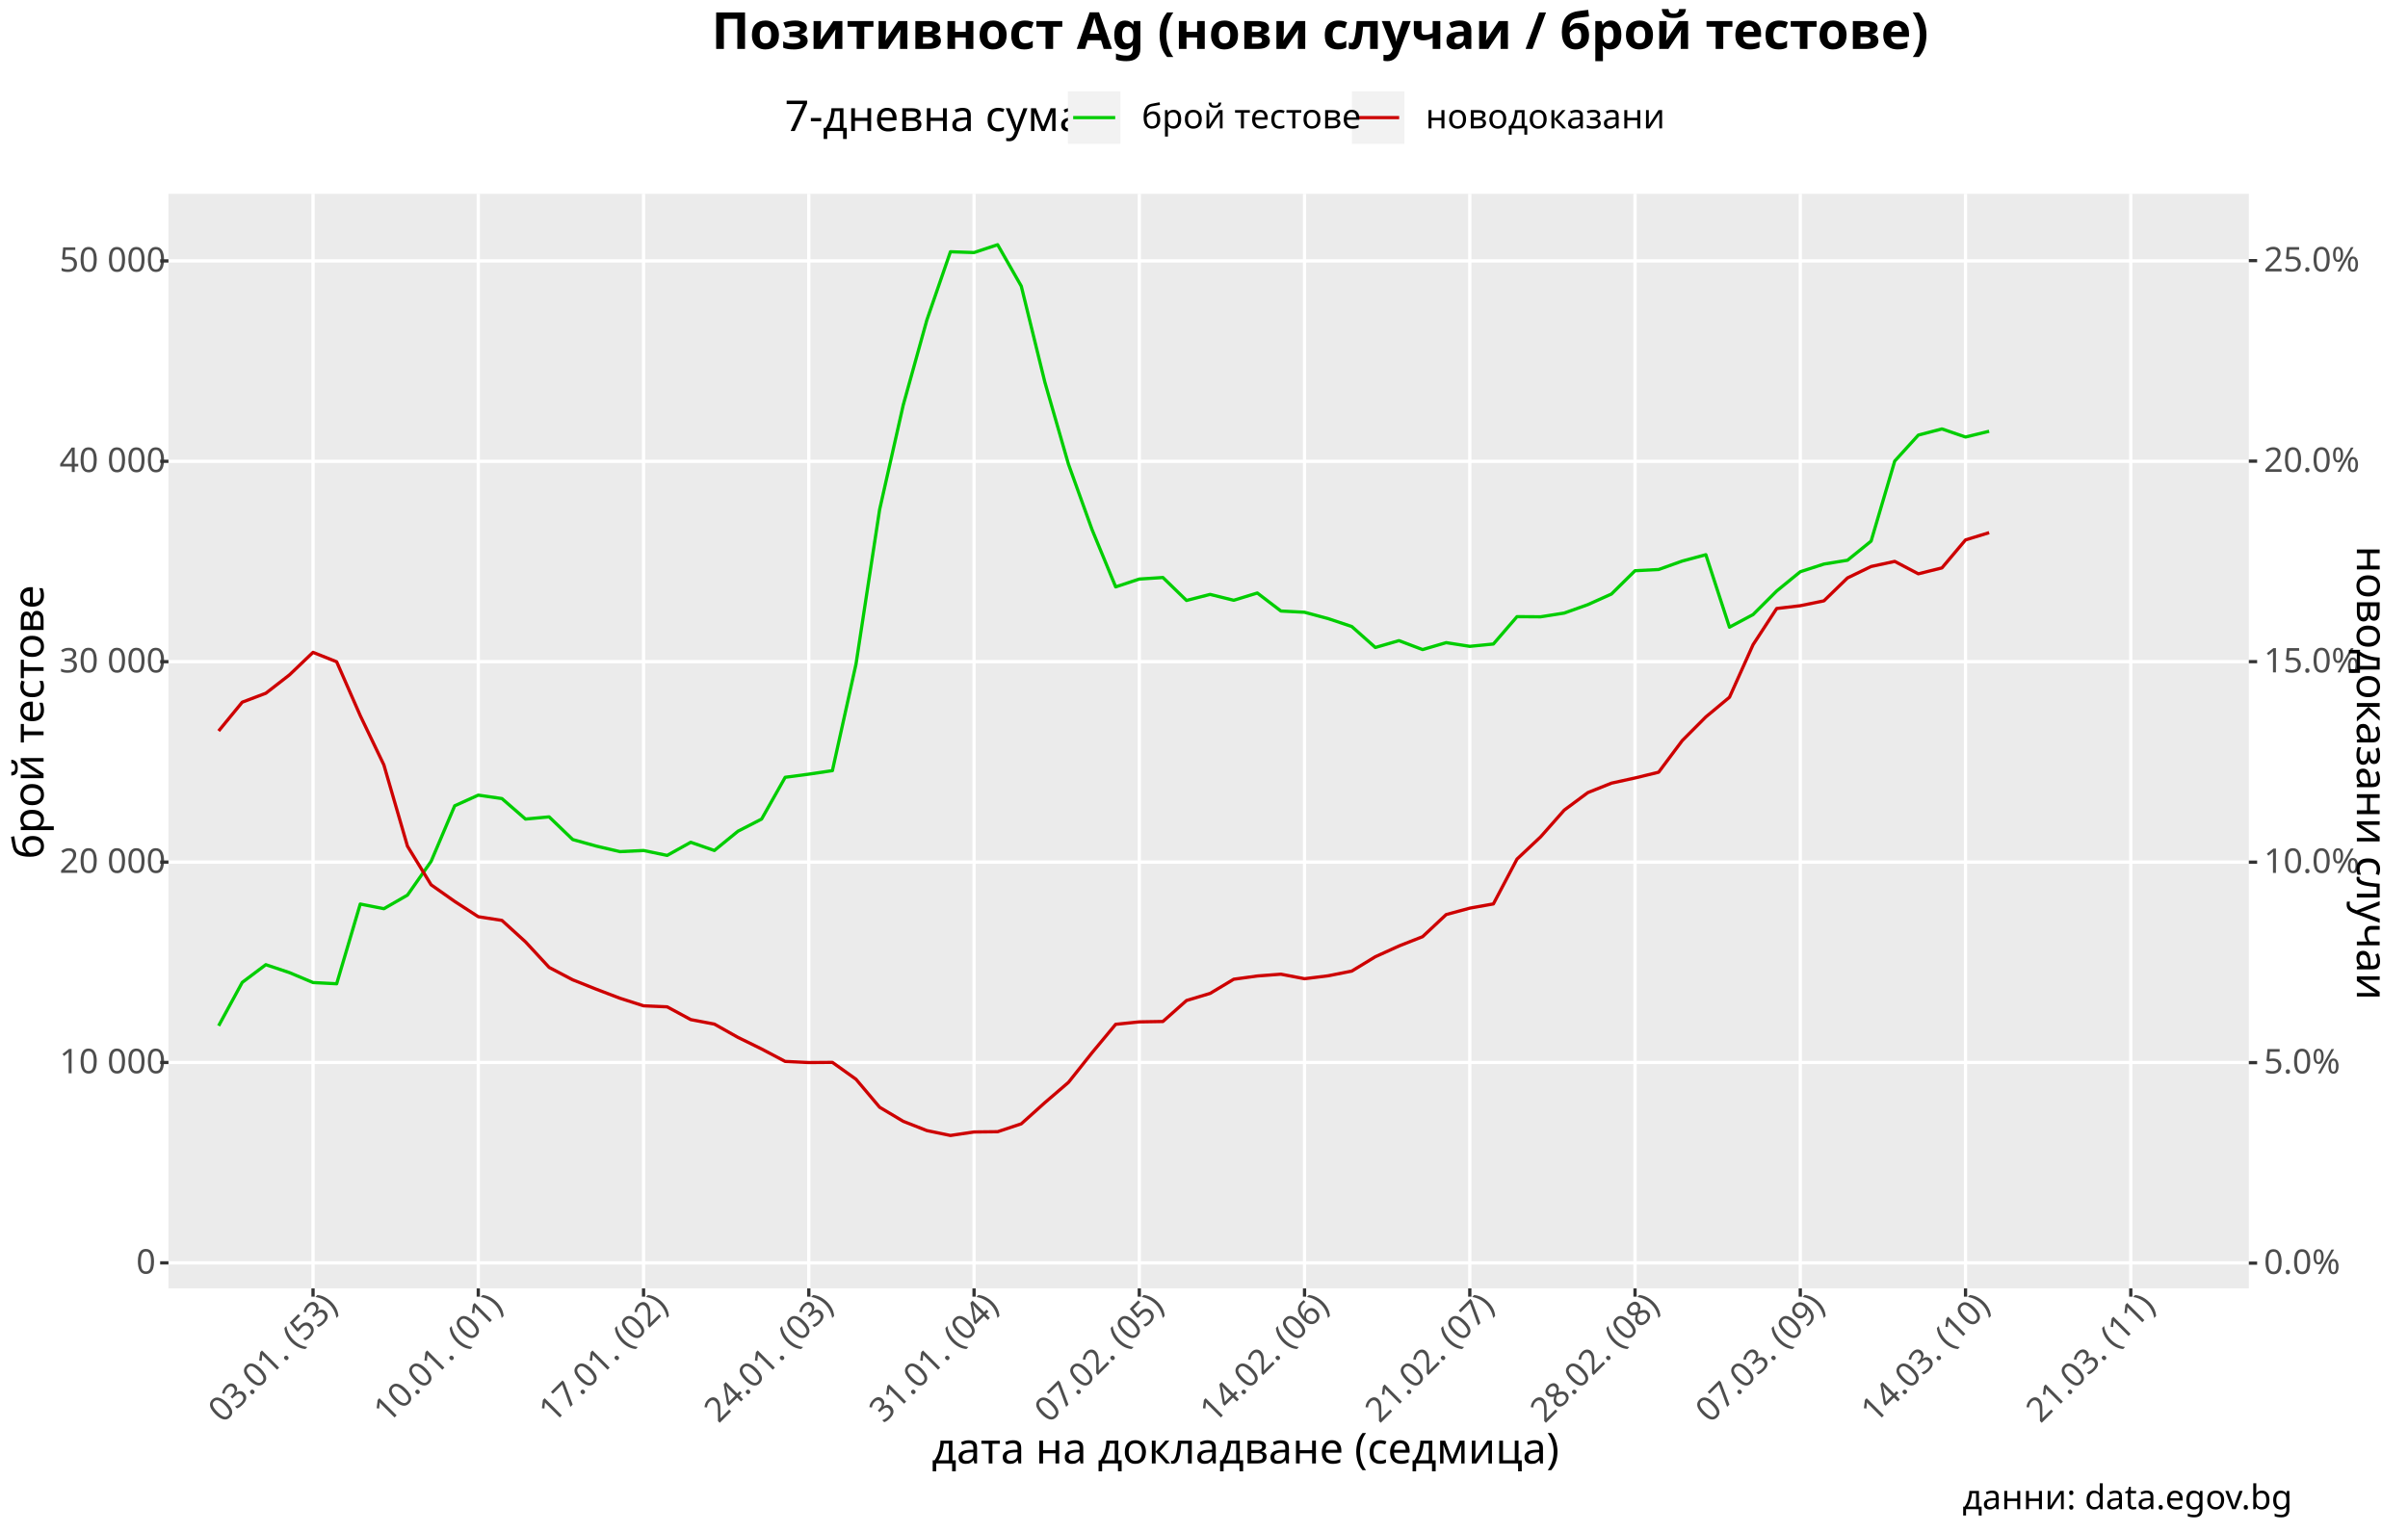
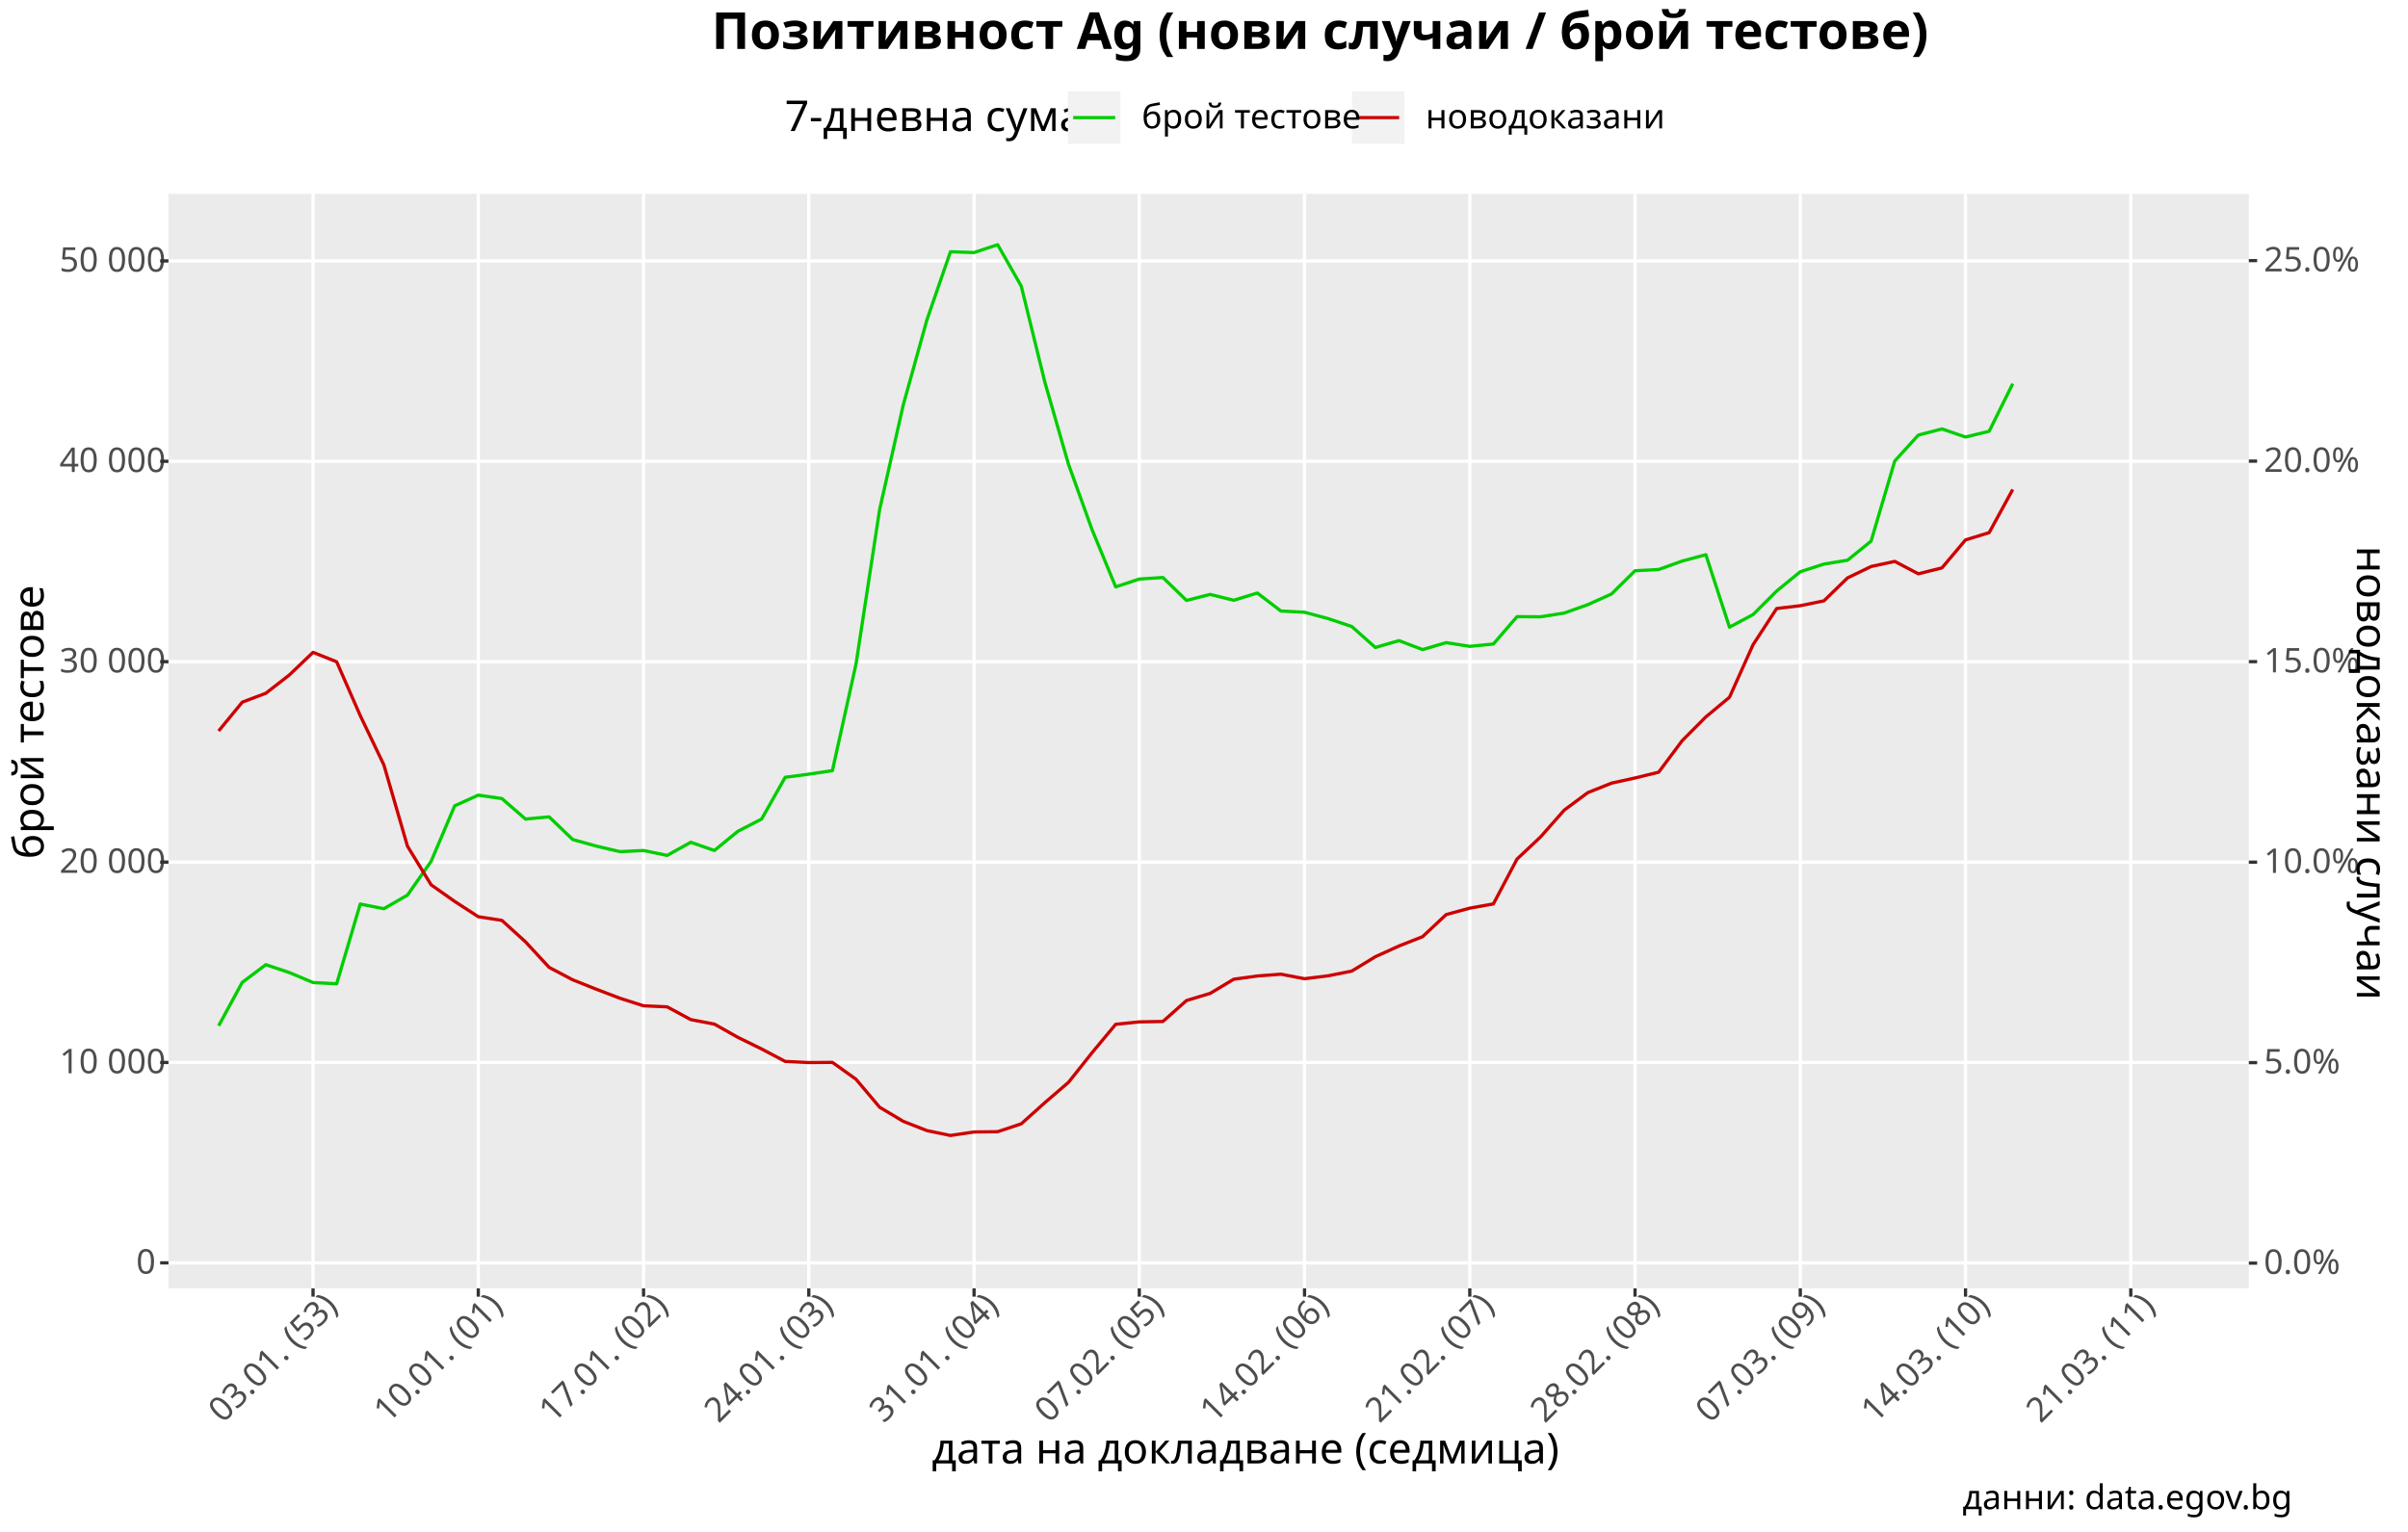
<svg xmlns="http://www.w3.org/2000/svg" viewBox="0 0 792.00 504.00">
  <defs>
    <style type="text/css">
    line, polyline, polygon, path, rect, circle {
      fill: none;
      stroke: #000000;
      stroke-linecap: round;
      stroke-linejoin: round;
      stroke-miterlimit: 10.00;
    }
  </style>
  </defs>
  <rect width="100%" height="100%" style="stroke: none; fill: #FFFFFF;" />
  <rect x="0.00" y="0.00" width="792.00" height="504.00" style="stroke-width: 1.07; stroke: #FFFFFF; fill: #FFFFFF;" />
  <defs>
    <clipPath id="cpNTUuNDF8NzM5LjY1fDQyMy44N3w2My43Nw==">
      <rect x="55.41" y="63.77" width="684.24" height="360.10" />
    </clipPath>
  </defs>
  <rect x="55.41" y="63.77" width="684.24" height="360.10" style="stroke-width: 1.07; stroke: none; fill: #EBEBEB;" clip-path="url(#cpNTUuNDF8NzM5LjY1fDQyMy44N3w2My43Nw==)" />
  <polyline points="55.41,415.49 739.65,415.49 " style="stroke-width: 1.07; stroke: #FFFFFF; stroke-linecap: butt;" clip-path="url(#cpNTUuNDF8NzM5LjY1fDQyMy44N3w2My43Nw==)" />
  <polyline points="55.41,349.56 739.65,349.56 " style="stroke-width: 1.07; stroke: #FFFFFF; stroke-linecap: butt;" clip-path="url(#cpNTUuNDF8NzM5LjY1fDQyMy44N3w2My43Nw==)" />
  <polyline points="55.41,283.63 739.65,283.63 " style="stroke-width: 1.07; stroke: #FFFFFF; stroke-linecap: butt;" clip-path="url(#cpNTUuNDF8NzM5LjY1fDQyMy44N3w2My43Nw==)" />
  <polyline points="55.41,217.70 739.65,217.70 " style="stroke-width: 1.07; stroke: #FFFFFF; stroke-linecap: butt;" clip-path="url(#cpNTUuNDF8NzM5LjY1fDQyMy44N3w2My43Nw==)" />
  <polyline points="55.41,151.77 739.65,151.77 " style="stroke-width: 1.07; stroke: #FFFFFF; stroke-linecap: butt;" clip-path="url(#cpNTUuNDF8NzM5LjY1fDQyMy44N3w2My43Nw==)" />
  <polyline points="55.41,85.84 739.65,85.84 " style="stroke-width: 1.07; stroke: #FFFFFF; stroke-linecap: butt;" clip-path="url(#cpNTUuNDF8NzM5LjY1fDQyMy44N3w2My43Nw==)" />
  <polyline points="102.96,423.87 102.96,63.77 " style="stroke-width: 1.07; stroke: #FFFFFF; stroke-linecap: butt;" clip-path="url(#cpNTUuNDF8NzM5LjY1fDQyMy44N3w2My43Nw==)" />
  <polyline points="157.31,423.87 157.31,63.77 " style="stroke-width: 1.07; stroke: #FFFFFF; stroke-linecap: butt;" clip-path="url(#cpNTUuNDF8NzM5LjY1fDQyMy44N3w2My43Nw==)" />
  <polyline points="211.67,423.87 211.67,63.77 " style="stroke-width: 1.07; stroke: #FFFFFF; stroke-linecap: butt;" clip-path="url(#cpNTUuNDF8NzM5LjY1fDQyMy44N3w2My43Nw==)" />
  <polyline points="266.02,423.87 266.02,63.77 " style="stroke-width: 1.07; stroke: #FFFFFF; stroke-linecap: butt;" clip-path="url(#cpNTUuNDF8NzM5LjY1fDQyMy44N3w2My43Nw==)" />
  <polyline points="320.37,423.87 320.37,63.77 " style="stroke-width: 1.07; stroke: #FFFFFF; stroke-linecap: butt;" clip-path="url(#cpNTUuNDF8NzM5LjY1fDQyMy44N3w2My43Nw==)" />
  <polyline points="374.72,423.87 374.72,63.77 " style="stroke-width: 1.07; stroke: #FFFFFF; stroke-linecap: butt;" clip-path="url(#cpNTUuNDF8NzM5LjY1fDQyMy44N3w2My43Nw==)" />
  <polyline points="429.07,423.87 429.07,63.77 " style="stroke-width: 1.07; stroke: #FFFFFF; stroke-linecap: butt;" clip-path="url(#cpNTUuNDF8NzM5LjY1fDQyMy44N3w2My43Nw==)" />
  <polyline points="483.42,423.87 483.42,63.77 " style="stroke-width: 1.07; stroke: #FFFFFF; stroke-linecap: butt;" clip-path="url(#cpNTUuNDF8NzM5LjY1fDQyMy44N3w2My43Nw==)" />
  <polyline points="537.77,423.87 537.77,63.77 " style="stroke-width: 1.07; stroke: #FFFFFF; stroke-linecap: butt;" clip-path="url(#cpNTUuNDF8NzM5LjY1fDQyMy44N3w2My43Nw==)" />
  <polyline points="592.12,423.87 592.12,63.77 " style="stroke-width: 1.07; stroke: #FFFFFF; stroke-linecap: butt;" clip-path="url(#cpNTUuNDF8NzM5LjY1fDQyMy44N3w2My43Nw==)" />
  <polyline points="646.47,423.87 646.47,63.77 " style="stroke-width: 1.07; stroke: #FFFFFF; stroke-linecap: butt;" clip-path="url(#cpNTUuNDF8NzM5LjY1fDQyMy44N3w2My43Nw==)" />
  <polyline points="700.82,423.87 700.82,63.77 " style="stroke-width: 1.07; stroke: #FFFFFF; stroke-linecap: butt;" clip-path="url(#cpNTUuNDF8NzM5LjY1fDQyMy44N3w2My43Nw==)" />
-   <polyline points="71.91,337.49 79.67,323.21 87.43,317.38 95.20,319.99 102.96,323.26 110.73,323.66 118.49,297.43 126.26,298.96 134.02,294.49 141.79,283.40 149.55,265.11 157.31,261.60 165.08,262.73 172.84,269.47 180.61,268.75 188.37,276.21 196.14,278.37 203.90,280.19 211.67,279.82 219.43,281.43 227.19,277.11 234.96,279.81 242.72,273.47 250.49,269.48 258.25,255.73 266.02,254.70 273.78,253.54 281.54,218.51 289.31,167.66 297.07,133.29 304.84,105.32 312.60,82.83 320.37,83.09 328.13,80.51 335.90,94.14 343.66,125.74 351.42,152.72 359.19,174.28 366.95,193.08 374.72,190.51 382.48,190.00 390.25,197.55 398.01,195.56 405.78,197.49 413.54,195.10 421.30,201.03 429.07,201.43 436.83,203.52 444.60,206.12 452.36,213.02 460.13,210.77 467.89,213.71 475.66,211.43 483.42,212.65 491.18,211.88 498.95,202.88 506.71,202.93 514.48,201.70 522.24,198.93 530.01,195.44 537.77,187.77 545.53,187.37 553.30,184.59 561.06,182.50 568.83,206.34 576.59,202.20 584.36,194.44 592.12,188.10 599.89,185.58 607.65,184.32 615.41,178.03 623.18,151.69 630.94,143.15 638.71,141.12 646.47,143.78 654.24,141.89 " style="stroke-width: 1.07; stroke: #00CD00; stroke-linecap: butt;" clip-path="url(#cpNTUuNDF8NzM5LjY1fDQyMy44N3w2My43Nw==)" />
-   <polyline points="71.91,240.49 79.67,231.02 87.43,228.08 95.20,222.04 102.96,214.62 110.73,217.73 118.49,235.44 126.26,251.66 134.02,278.40 141.79,291.10 149.55,296.57 157.31,301.60 165.08,302.81 172.84,309.87 180.61,318.27 188.37,322.36 196.14,325.46 203.90,328.42 211.67,330.91 219.43,331.25 227.19,335.45 234.96,336.93 242.72,341.30 250.49,345.11 258.25,349.21 266.02,349.58 273.78,349.52 281.54,355.07 289.31,364.28 297.07,368.91 304.84,371.96 312.60,373.57 320.37,372.42 328.13,372.33 335.90,369.74 343.66,362.77 351.42,356.10 359.19,346.33 366.95,337.00 374.72,336.20 382.48,336.07 390.25,329.17 398.01,326.83 405.78,322.17 413.54,321.10 421.30,320.51 429.07,322.00 436.83,321.04 444.60,319.49 452.36,314.76 460.13,311.23 467.89,308.17 475.66,300.89 483.42,298.78 491.18,297.39 498.95,282.64 506.71,275.33 514.48,266.53 522.24,260.77 530.01,257.66 537.77,255.95 545.53,254.06 553.30,243.65 561.06,235.86 568.83,229.40 576.59,212.10 584.36,200.20 592.12,199.28 599.89,197.68 607.65,190.14 615.41,186.38 623.18,184.70 630.94,188.78 638.71,186.84 646.47,177.63 654.24,175.24 " style="stroke-width: 1.07; stroke: #CD0000; stroke-linecap: butt;" clip-path="url(#cpNTUuNDF8NzM5LjY1fDQyMy44N3w2My43Nw==)" />
+   <polyline points="71.91,337.49 79.67,323.21 87.43,317.38 95.20,319.99 102.96,323.26 110.73,323.66 118.49,297.43 126.26,298.96 134.02,294.49 141.79,283.40 149.55,265.11 157.31,261.60 165.08,262.73 172.84,269.47 180.61,268.75 188.37,276.21 196.14,278.37 203.90,280.19 211.67,279.82 219.43,281.43 227.19,277.11 234.96,279.81 242.72,273.47 250.49,269.48 258.25,255.73 266.02,254.70 273.78,253.54 281.54,218.51 289.31,167.66 297.07,133.29 304.84,105.32 312.60,82.83 320.37,83.09 328.13,80.51 335.90,94.14 343.66,125.74 351.42,152.72 359.19,174.28 366.95,193.08 374.72,190.51 382.48,190.00 390.25,197.55 398.01,195.56 405.78,197.49 413.54,195.10 421.30,201.03 429.07,201.43 436.83,203.52 444.60,206.12 452.36,213.02 460.13,210.77 467.89,213.71 475.66,211.43 483.42,212.65 491.18,211.88 498.95,202.88 506.71,202.93 514.48,201.70 522.24,198.93 530.01,195.44 537.77,187.77 545.53,187.37 553.30,184.59 561.06,182.50 568.83,206.34 576.59,202.20 584.36,194.44 592.12,188.10 599.89,185.58 607.65,184.32 615.41,178.03 623.18,151.69 630.94,143.15 638.71,141.12 646.47,143.78 654.24,141.89 662.00,126.24 " style="stroke-width: 1.07; stroke: #00CD00; stroke-linecap: butt;" clip-path="url(#cpNTUuNDF8NzM5LjY1fDQyMy44N3w2My43Nw==)" />
+   <polyline points="71.91,240.49 79.67,231.02 87.43,228.08 95.20,222.04 102.96,214.62 110.73,217.73 118.49,235.44 126.26,251.66 134.02,278.40 141.79,291.10 149.55,296.57 157.31,301.60 165.08,302.81 172.84,309.87 180.61,318.27 188.37,322.36 196.14,325.46 203.90,328.42 211.67,330.91 219.43,331.25 227.19,335.45 234.96,336.93 242.72,341.30 250.49,345.11 258.25,349.21 266.02,349.58 273.78,349.52 281.54,355.07 289.31,364.28 297.07,368.91 304.84,371.96 312.60,373.57 320.37,372.42 328.13,372.33 335.90,369.74 343.66,362.77 351.42,356.10 359.19,346.33 366.95,337.00 374.72,336.20 382.48,336.07 390.25,329.17 398.01,326.83 405.78,322.17 413.54,321.10 421.30,320.51 429.07,322.00 436.83,321.04 444.60,319.49 452.36,314.76 460.13,311.23 467.89,308.17 475.66,300.89 483.42,298.78 491.18,297.39 498.95,282.64 506.71,275.33 514.48,266.53 522.24,260.77 530.01,257.66 537.77,255.95 545.53,254.06 553.30,243.65 561.06,235.86 568.83,229.40 576.59,212.10 584.36,200.20 592.12,199.28 599.89,197.68 607.65,190.14 615.41,186.38 623.18,184.70 630.94,188.78 638.71,186.84 646.47,177.63 654.24,175.24 662.00,161.04 " style="stroke-width: 1.07; stroke: #CD0000; stroke-linecap: butt;" clip-path="url(#cpNTUuNDF8NzM5LjY1fDQyMy44N3w2My43Nw==)" />
  <defs>
    <clipPath id="cpMC4wMHw3OTIuMDB8NTA0LjAwfDAuMDA=">
      <rect x="0.00" y="0.00" width="792.00" height="504.00" />
    </clipPath>
  </defs>
  <g clip-path="url(#cpMC4wMHw3OTIuMDB8NTA0LjAwfDAuMDA=)">
    <text x="44.80" y="419.03" style="font-size: 11.20px; fill: #4D4D4D; font-family: Calibri;" textLength="5.68px" lengthAdjust="spacingAndGlyphs">0</text>
  </g>
  <g clip-path="url(#cpMC4wMHw3OTIuMDB8NTA0LjAwfDAuMDA=)">
    <text x="19.56" y="353.10" style="font-size: 11.20px; fill: #4D4D4D; font-family: Calibri;" textLength="30.91px" lengthAdjust="spacingAndGlyphs">10 000</text>
  </g>
  <g clip-path="url(#cpMC4wMHw3OTIuMDB8NTA0LjAwfDAuMDA=)">
    <text x="19.56" y="287.17" style="font-size: 11.20px; fill: #4D4D4D; font-family: Calibri;" textLength="30.91px" lengthAdjust="spacingAndGlyphs">20 000</text>
  </g>
  <g clip-path="url(#cpMC4wMHw3OTIuMDB8NTA0LjAwfDAuMDA=)">
    <text x="19.56" y="221.24" style="font-size: 11.20px; fill: #4D4D4D; font-family: Calibri;" textLength="30.91px" lengthAdjust="spacingAndGlyphs">30 000</text>
  </g>
  <g clip-path="url(#cpMC4wMHw3OTIuMDB8NTA0LjAwfDAuMDA=)">
    <text x="19.56" y="155.30" style="font-size: 11.20px; fill: #4D4D4D; font-family: Calibri;" textLength="30.91px" lengthAdjust="spacingAndGlyphs">40 000</text>
  </g>
  <g clip-path="url(#cpMC4wMHw3OTIuMDB8NTA0LjAwfDAuMDA=)">
    <text x="19.56" y="89.37" style="font-size: 11.20px; fill: #4D4D4D; font-family: Calibri;" textLength="30.91px" lengthAdjust="spacingAndGlyphs">50 000</text>
  </g>
  <polyline points="52.67,415.49 55.41,415.49 " style="stroke-width: 1.07; stroke: #333333; stroke-linecap: butt;" clip-path="url(#cpMC4wMHw3OTIuMDB8NTA0LjAwfDAuMDA=)" />
  <polyline points="52.67,349.56 55.41,349.56 " style="stroke-width: 1.07; stroke: #333333; stroke-linecap: butt;" clip-path="url(#cpMC4wMHw3OTIuMDB8NTA0LjAwfDAuMDA=)" />
  <polyline points="52.67,283.63 55.41,283.63 " style="stroke-width: 1.07; stroke: #333333; stroke-linecap: butt;" clip-path="url(#cpMC4wMHw3OTIuMDB8NTA0LjAwfDAuMDA=)" />
  <polyline points="52.67,217.70 55.41,217.70 " style="stroke-width: 1.07; stroke: #333333; stroke-linecap: butt;" clip-path="url(#cpMC4wMHw3OTIuMDB8NTA0LjAwfDAuMDA=)" />
  <polyline points="52.67,151.77 55.41,151.77 " style="stroke-width: 1.07; stroke: #333333; stroke-linecap: butt;" clip-path="url(#cpMC4wMHw3OTIuMDB8NTA0LjAwfDAuMDA=)" />
  <polyline points="52.67,85.84 55.41,85.84 " style="stroke-width: 1.07; stroke: #333333; stroke-linecap: butt;" clip-path="url(#cpMC4wMHw3OTIuMDB8NTA0LjAwfDAuMDA=)" />
  <polyline points="739.65,415.58 742.38,415.58 " style="stroke-width: 1.07; stroke: #333333; stroke-linecap: butt;" clip-path="url(#cpMC4wMHw3OTIuMDB8NTA0LjAwfDAuMDA=)" />
  <polyline points="739.65,349.61 742.38,349.61 " style="stroke-width: 1.07; stroke: #333333; stroke-linecap: butt;" clip-path="url(#cpMC4wMHw3OTIuMDB8NTA0LjAwfDAuMDA=)" />
  <polyline points="739.65,283.65 742.38,283.65 " style="stroke-width: 1.07; stroke: #333333; stroke-linecap: butt;" clip-path="url(#cpMC4wMHw3OTIuMDB8NTA0LjAwfDAuMDA=)" />
  <polyline points="739.65,217.68 742.38,217.68 " style="stroke-width: 1.07; stroke: #333333; stroke-linecap: butt;" clip-path="url(#cpMC4wMHw3OTIuMDB8NTA0LjAwfDAuMDA=)" />
  <polyline points="739.65,151.72 742.38,151.72 " style="stroke-width: 1.07; stroke: #333333; stroke-linecap: butt;" clip-path="url(#cpMC4wMHw3OTIuMDB8NTA0LjAwfDAuMDA=)" />
  <polyline points="739.65,85.75 742.38,85.75 " style="stroke-width: 1.07; stroke: #333333; stroke-linecap: butt;" clip-path="url(#cpMC4wMHw3OTIuMDB8NTA0LjAwfDAuMDA=)" />
  <g clip-path="url(#cpMC4wMHw3OTIuMDB8NTA0LjAwfDAuMDA=)">
    <text x="744.58" y="419.11" style="font-size: 11.20px; fill: #4D4D4D; font-family: Calibri;" textLength="22.19px" lengthAdjust="spacingAndGlyphs">0.0%</text>
  </g>
  <g clip-path="url(#cpMC4wMHw3OTIuMDB8NTA0LjAwfDAuMDA=)">
    <text x="744.58" y="353.15" style="font-size: 11.20px; fill: #4D4D4D; font-family: Calibri;" textLength="22.19px" lengthAdjust="spacingAndGlyphs">5.0%</text>
  </g>
  <g clip-path="url(#cpMC4wMHw3OTIuMDB8NTA0LjAwfDAuMDA=)">
    <text x="744.58" y="287.18" style="font-size: 11.20px; fill: #4D4D4D; font-family: Calibri;" textLength="27.86px" lengthAdjust="spacingAndGlyphs">10.0%</text>
  </g>
  <g clip-path="url(#cpMC4wMHw3OTIuMDB8NTA0LjAwfDAuMDA=)">
    <text x="744.58" y="221.22" style="font-size: 11.20px; fill: #4D4D4D; font-family: Calibri;" textLength="27.86px" lengthAdjust="spacingAndGlyphs">15.0%</text>
  </g>
  <g clip-path="url(#cpMC4wMHw3OTIuMDB8NTA0LjAwfDAuMDA=)">
    <text x="744.58" y="155.26" style="font-size: 11.20px; fill: #4D4D4D; font-family: Calibri;" textLength="27.86px" lengthAdjust="spacingAndGlyphs">20.0%</text>
  </g>
  <g clip-path="url(#cpMC4wMHw3OTIuMDB8NTA0LjAwfDAuMDA=)">
    <text x="744.58" y="89.29" style="font-size: 11.20px; fill: #4D4D4D; font-family: Calibri;" textLength="27.86px" lengthAdjust="spacingAndGlyphs">25.0%</text>
  </g>
  <polyline points="102.96,426.61 102.96,423.87 " style="stroke-width: 1.07; stroke: #333333; stroke-linecap: butt;" clip-path="url(#cpMC4wMHw3OTIuMDB8NTA0LjAwfDAuMDA=)" />
  <polyline points="157.31,426.61 157.31,423.87 " style="stroke-width: 1.07; stroke: #333333; stroke-linecap: butt;" clip-path="url(#cpMC4wMHw3OTIuMDB8NTA0LjAwfDAuMDA=)" />
  <polyline points="211.67,426.61 211.67,423.87 " style="stroke-width: 1.07; stroke: #333333; stroke-linecap: butt;" clip-path="url(#cpMC4wMHw3OTIuMDB8NTA0LjAwfDAuMDA=)" />
  <polyline points="266.02,426.61 266.02,423.87 " style="stroke-width: 1.07; stroke: #333333; stroke-linecap: butt;" clip-path="url(#cpMC4wMHw3OTIuMDB8NTA0LjAwfDAuMDA=)" />
  <polyline points="320.37,426.61 320.37,423.87 " style="stroke-width: 1.07; stroke: #333333; stroke-linecap: butt;" clip-path="url(#cpMC4wMHw3OTIuMDB8NTA0LjAwfDAuMDA=)" />
  <polyline points="374.72,426.61 374.72,423.87 " style="stroke-width: 1.07; stroke: #333333; stroke-linecap: butt;" clip-path="url(#cpMC4wMHw3OTIuMDB8NTA0LjAwfDAuMDA=)" />
  <polyline points="429.07,426.61 429.07,423.87 " style="stroke-width: 1.07; stroke: #333333; stroke-linecap: butt;" clip-path="url(#cpMC4wMHw3OTIuMDB8NTA0LjAwfDAuMDA=)" />
  <polyline points="483.42,426.61 483.42,423.87 " style="stroke-width: 1.07; stroke: #333333; stroke-linecap: butt;" clip-path="url(#cpMC4wMHw3OTIuMDB8NTA0LjAwfDAuMDA=)" />
  <polyline points="537.77,426.61 537.77,423.87 " style="stroke-width: 1.07; stroke: #333333; stroke-linecap: butt;" clip-path="url(#cpMC4wMHw3OTIuMDB8NTA0LjAwfDAuMDA=)" />
  <polyline points="592.12,426.61 592.12,423.87 " style="stroke-width: 1.07; stroke: #333333; stroke-linecap: butt;" clip-path="url(#cpMC4wMHw3OTIuMDB8NTA0LjAwfDAuMDA=)" />
  <polyline points="646.47,426.61 646.47,423.87 " style="stroke-width: 1.07; stroke: #333333; stroke-linecap: butt;" clip-path="url(#cpMC4wMHw3OTIuMDB8NTA0LjAwfDAuMDA=)" />
  <polyline points="700.82,426.61 700.82,423.87 " style="stroke-width: 1.07; stroke: #333333; stroke-linecap: butt;" clip-path="url(#cpMC4wMHw3OTIuMDB8NTA0LjAwfDAuMDA=)" />
  <g clip-path="url(#cpMC4wMHw3OTIuMDB8NTA0LjAwfDAuMDA=)">
    <text transform="translate(73.29,468.48) rotate(-45)" style="font-size: 11.20px; fill: #4D4D4D; font-family: Calibri;" textLength="49.04px" lengthAdjust="spacingAndGlyphs">03.01. (53)</text>
  </g>
  <g clip-path="url(#cpMC4wMHw3OTIuMDB8NTA0LjAwfDAuMDA=)">
    <text transform="translate(127.64,468.48) rotate(-45)" style="font-size: 11.20px; fill: #4D4D4D; font-family: Calibri;" textLength="49.04px" lengthAdjust="spacingAndGlyphs">10.01. (01)</text>
  </g>
  <g clip-path="url(#cpMC4wMHw3OTIuMDB8NTA0LjAwfDAuMDA=)">
    <text transform="translate(181.99,468.48) rotate(-45)" style="font-size: 11.20px; fill: #4D4D4D; font-family: Calibri;" textLength="49.04px" lengthAdjust="spacingAndGlyphs">17.01. (02)</text>
  </g>
  <g clip-path="url(#cpMC4wMHw3OTIuMDB8NTA0LjAwfDAuMDA=)">
    <text transform="translate(236.34,468.48) rotate(-45)" style="font-size: 11.20px; fill: #4D4D4D; font-family: Calibri;" textLength="49.04px" lengthAdjust="spacingAndGlyphs">24.01. (03)</text>
  </g>
  <g clip-path="url(#cpMC4wMHw3OTIuMDB8NTA0LjAwfDAuMDA=)">
    <text transform="translate(290.70,468.48) rotate(-45)" style="font-size: 11.20px; fill: #4D4D4D; font-family: Calibri;" textLength="49.04px" lengthAdjust="spacingAndGlyphs">31.01. (04)</text>
  </g>
  <g clip-path="url(#cpMC4wMHw3OTIuMDB8NTA0LjAwfDAuMDA=)">
    <text transform="translate(345.05,468.48) rotate(-45)" style="font-size: 11.20px; fill: #4D4D4D; font-family: Calibri;" textLength="49.04px" lengthAdjust="spacingAndGlyphs">07.02. (05)</text>
  </g>
  <g clip-path="url(#cpMC4wMHw3OTIuMDB8NTA0LjAwfDAuMDA=)">
    <text transform="translate(399.40,468.48) rotate(-45)" style="font-size: 11.20px; fill: #4D4D4D; font-family: Calibri;" textLength="49.04px" lengthAdjust="spacingAndGlyphs">14.02. (06)</text>
  </g>
  <g clip-path="url(#cpMC4wMHw3OTIuMDB8NTA0LjAwfDAuMDA=)">
    <text transform="translate(453.75,468.48) rotate(-45)" style="font-size: 11.20px; fill: #4D4D4D; font-family: Calibri;" textLength="49.04px" lengthAdjust="spacingAndGlyphs">21.02. (07)</text>
  </g>
  <g clip-path="url(#cpMC4wMHw3OTIuMDB8NTA0LjAwfDAuMDA=)">
    <text transform="translate(508.10,468.48) rotate(-45)" style="font-size: 11.20px; fill: #4D4D4D; font-family: Calibri;" textLength="49.04px" lengthAdjust="spacingAndGlyphs">28.02. (08)</text>
  </g>
  <g clip-path="url(#cpMC4wMHw3OTIuMDB8NTA0LjAwfDAuMDA=)">
    <text transform="translate(562.45,468.48) rotate(-45)" style="font-size: 11.20px; fill: #4D4D4D; font-family: Calibri;" textLength="49.04px" lengthAdjust="spacingAndGlyphs">07.03. (09)</text>
  </g>
  <g clip-path="url(#cpMC4wMHw3OTIuMDB8NTA0LjAwfDAuMDA=)">
    <text transform="translate(616.80,468.48) rotate(-45)" style="font-size: 11.20px; fill: #4D4D4D; font-family: Calibri;" textLength="49.04px" lengthAdjust="spacingAndGlyphs">14.03. (10)</text>
  </g>
  <g clip-path="url(#cpMC4wMHw3OTIuMDB8NTA0LjAwfDAuMDA=)">
    <text transform="translate(671.15,468.48) rotate(-45)" style="font-size: 11.20px; fill: #4D4D4D; font-family: Calibri;" textLength="49.04px" lengthAdjust="spacingAndGlyphs">21.03. (11)</text>
  </g>
  <g clip-path="url(#cpMC4wMHw3OTIuMDB8NTA0LjAwfDAuMDA=)">
    <text x="306.50" y="481.47" style="font-size: 14.00px; font-family: Calibri;" textLength="182.06px" lengthAdjust="spacingAndGlyphs">дата на докладване (седмица)</text>
  </g>
  <g clip-path="url(#cpMC4wMHw3OTIuMDB8NTA0LjAwfDAuMDA=)">
    <text transform="translate(14.33,282.67) rotate(-90)" style="font-size: 14.00px; font-family: Calibri;" textLength="77.71px" lengthAdjust="spacingAndGlyphs">брой тестове</text>
  </g>
  <g clip-path="url(#cpMC4wMHw3OTIuMDB8NTA0LjAwfDAuMDA=)">
    <text transform="translate(775.18,179.60) rotate(90)" style="font-size: 14.00px; font-family: Calibri;" textLength="128.43px" lengthAdjust="spacingAndGlyphs">новодоказани случаи</text>
  </g>
  <rect x="252.65" y="24.57" width="289.75" height="28.24" style="stroke-width: 1.07; stroke: none; fill: #FFFFFF;" clip-path="url(#cpMC4wMHw3OTIuMDB8NTA0LjAwfDAuMDA=)" />
  <g clip-path="url(#cpMC4wMHw3OTIuMDB8NTA0LjAwfDAuMDA=)">
    <text x="258.13" y="43.11" style="font-size: 14.00px; font-family: Calibri;" textLength="86.14px" lengthAdjust="spacingAndGlyphs">7-дневна сума</text>
  </g>
  <rect x="351.24" y="30.05" width="17.28" height="17.28" style="stroke-width: 1.07; stroke: none; fill: #F2F2F2;" clip-path="url(#cpMC4wMHw3OTIuMDB8NTA0LjAwfDAuMDA=)" />
  <line x1="352.97" y1="38.69" x2="366.80" y2="38.69" style="stroke-width: 1.07; stroke: #00CD00; stroke-linecap: butt;" clip-path="url(#cpMC4wMHw3OTIuMDB8NTA0LjAwfDAuMDA=)" />
  <rect x="444.64" y="30.05" width="17.28" height="17.28" style="stroke-width: 1.07; stroke: none; fill: #F2F2F2;" clip-path="url(#cpMC4wMHw3OTIuMDB8NTA0LjAwfDAuMDA=)" />
  <line x1="446.37" y1="38.69" x2="460.19" y2="38.69" style="stroke-width: 1.07; stroke: #CD0000; stroke-linecap: butt;" clip-path="url(#cpMC4wMHw3OTIuMDB8NTA0LjAwfDAuMDA=)" />
  <g clip-path="url(#cpMC4wMHw3OTIuMDB8NTA0LjAwfDAuMDA=)">
    <text x="375.50" y="42.23" style="font-size: 11.20px; font-family: Calibri;" textLength="62.17px" lengthAdjust="spacingAndGlyphs">брой тестове</text>
  </g>
  <g clip-path="url(#cpMC4wMHw3OTIuMDB8NTA0LjAwfDAuMDA=)">
    <text x="468.89" y="42.23" style="font-size: 11.20px; font-family: Calibri;" textLength="68.03px" lengthAdjust="spacingAndGlyphs">новодоказани</text>
  </g>
  <g clip-path="url(#cpMC4wMHw3OTIuMDB8NTA0LjAwfDAuMDA=)">
    <text x="234.04" y="16.09" style="font-size: 16.80px; font-weight: bold; font-family: Calibri;" textLength="326.98px" lengthAdjust="spacingAndGlyphs">Позитивност Ag (нови случаи / брой тестове)</text>
  </g>
  <g clip-path="url(#cpMC4wMHw3OTIuMDB8NTA0LjAwfDAuMDA=)">
    <text x="645.48" y="496.52" style="font-size: 11.20px; font-family: Calibri;" textLength="94.16px" lengthAdjust="spacingAndGlyphs">данни: data.egov.bg</text>
  </g>
</svg>
